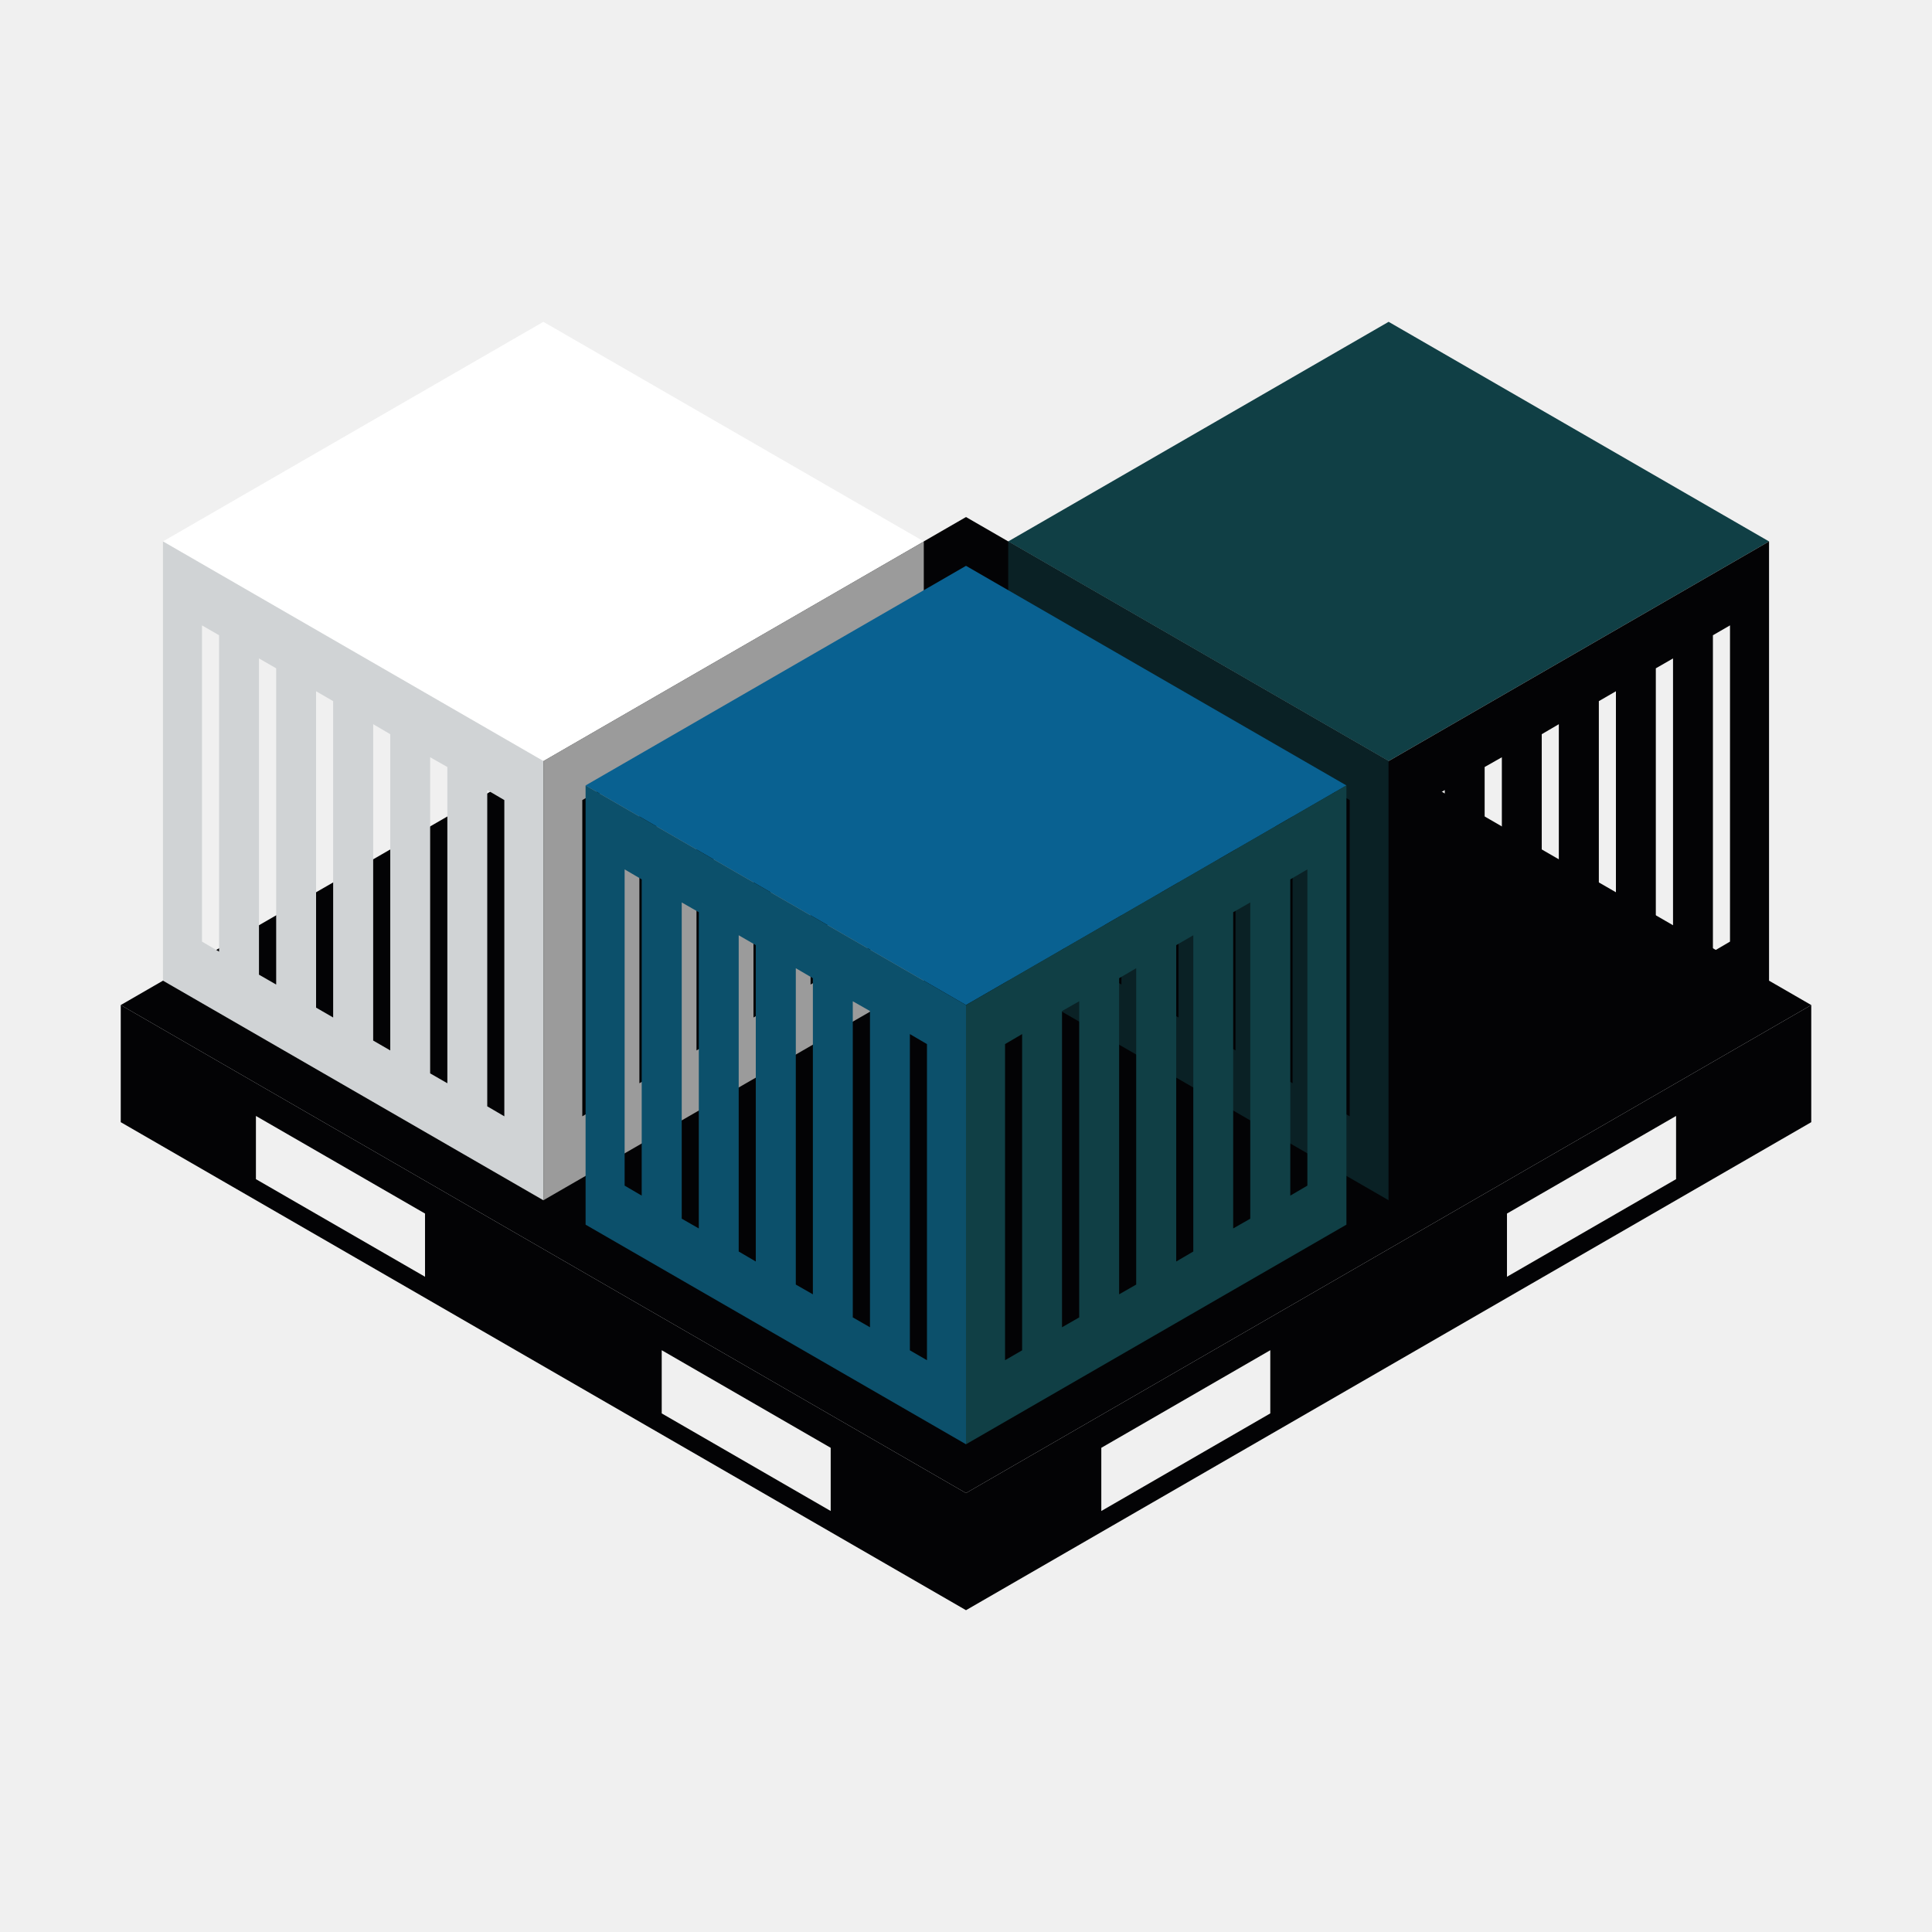
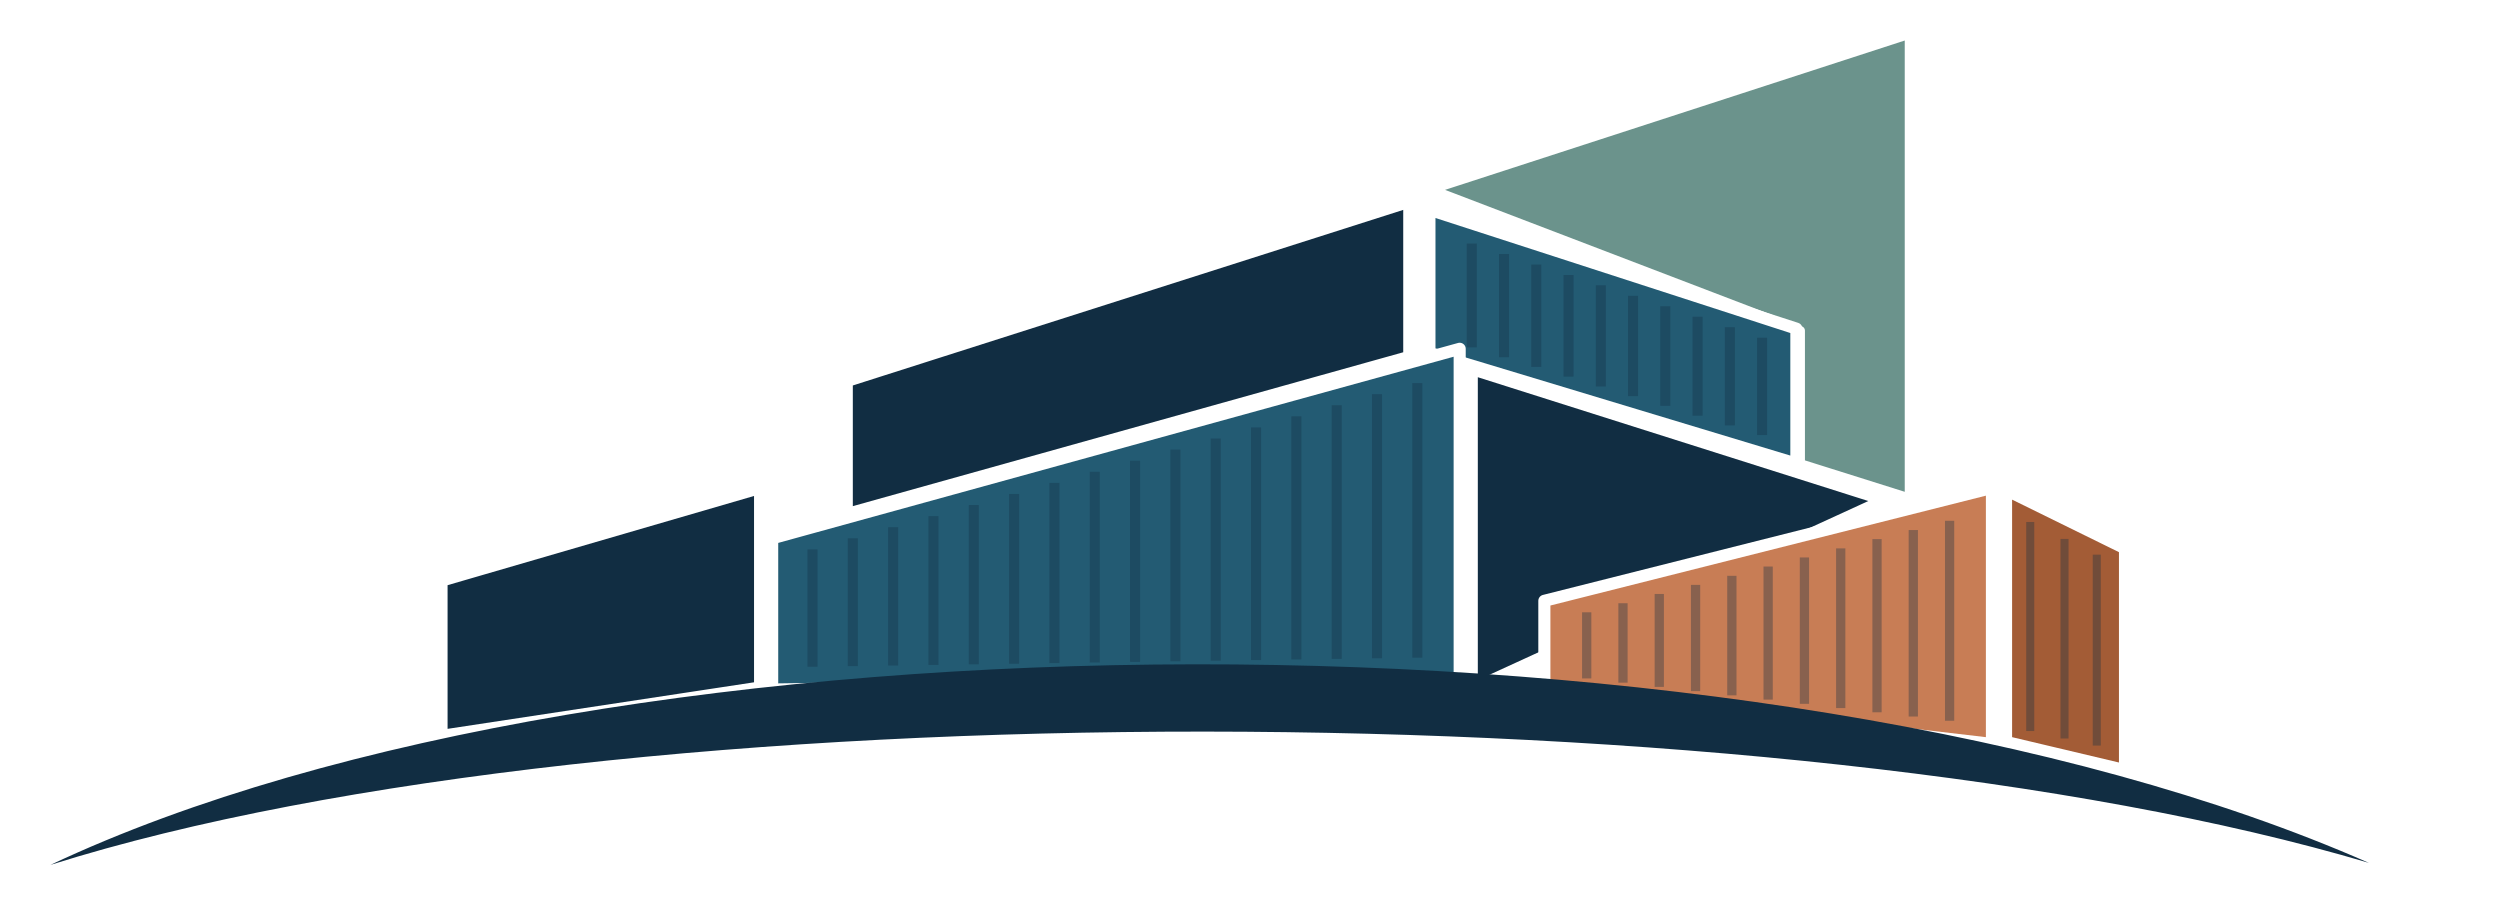
- <svg xmlns="http://www.w3.org/2000/svg" viewBox="0 0 160 160" width="160" height="160" role="img">
-   <g transform="translate(80.00,123.65) scale(1.0104)">
-     <path fill="#030305" d="M0.00 0.00 L69.28 -40.00 L0.00 -80.00 L-69.28 -40.00 Z" />
-     <path fill="#030305" fill-rule="evenodd" d="M0.00 0.00 L-69.28 -40.00 L-69.28 -30.40 L0.00 9.60 Z M-11.09 -3.71 L-24.94 -11.71 L-24.94 -6.53 L-11.09 1.47 Z M-44.34 -22.91 L-58.20 -30.91 L-58.20 -25.73 L-44.34 -17.73 Z" />
-     <path fill="#030305" fill-rule="evenodd" d="M0.00 0.00 L69.28 -40.00 L69.28 -30.40 L0.00 9.60 Z M11.09 -3.71 L24.94 -11.71 L24.94 -6.53 L11.09 1.47 Z M44.34 -22.91 L58.20 -30.91 L58.20 -25.73 L44.34 -17.73 Z" />
-     <path fill="#FFFFFF" d="M-34.64 -60.00 L-3.46 -78.00 L-34.64 -96.00 L-65.82 -78.00 Z" />
-     <path fill="#D0D3D5" fill-rule="evenodd" d="M-34.64 -24.00 L-65.82 -42.00 L-65.82 -78.00 L-34.64 -60.00 Z M-37.84 -30.88 L-39.24 -31.70 L-39.24 -57.62 L-37.84 -56.80 Z M-42.51 -33.59 L-43.92 -34.40 L-43.92 -60.31 L-42.51 -59.51 Z M-47.19 -36.28 L-48.59 -37.09 L-48.59 -63.02 L-47.19 -62.20 Z M-51.87 -38.98 L-53.27 -39.79 L-53.27 -65.72 L-51.87 -64.91 Z M-56.54 -41.68 L-57.95 -42.49 L-57.95 -68.41 L-56.54 -67.60 Z M-61.22 -44.38 L-62.62 -45.20 L-62.62 -71.12 L-61.22 -70.31 Z" />
-     <path fill="#9B9B9B" fill-rule="evenodd" d="M-34.64 -24.00 L-3.46 -42.00 L-3.46 -78.00 L-34.64 -60.00 Z M-31.45 -30.88 L-30.04 -31.70 L-30.04 -57.62 L-31.45 -56.80 Z M-26.77 -33.59 L-25.37 -34.40 L-25.37 -60.31 L-26.77 -59.51 Z M-22.09 -36.28 L-20.69 -37.09 L-20.69 -63.02 L-22.09 -62.20 Z M-17.42 -38.98 L-16.01 -39.79 L-16.01 -65.72 L-17.42 -64.91 Z M-12.74 -41.68 L-11.34 -42.49 L-11.34 -68.41 L-12.74 -67.60 Z M-8.06 -44.38 L-6.66 -45.20 L-6.66 -71.12 L-8.06 -70.31 Z" />
-     <path fill="#103F45" d="M34.64 -60.00 L65.82 -78.00 L34.64 -96.00 L3.46 -78.00 Z" />
-     <path fill="#0A2125" fill-rule="evenodd" d="M34.64 -24.00 L3.46 -42.00 L3.46 -78.00 L34.64 -60.00 Z M31.45 -30.88 L30.04 -31.70 L30.04 -57.62 L31.45 -56.80 Z M26.77 -33.59 L25.37 -34.40 L25.37 -60.31 L26.77 -59.51 Z M22.09 -36.28 L20.69 -37.09 L20.69 -63.02 L22.09 -62.20 Z M17.42 -38.98 L16.01 -39.79 L16.01 -65.72 L17.42 -64.91 Z M12.74 -41.68 L11.34 -42.49 L11.34 -68.41 L12.74 -67.60 Z M8.06 -44.38 L6.66 -45.20 L6.66 -71.12 L8.06 -70.31 Z" />
-     <path fill="#030305" fill-rule="evenodd" d="M34.64 -24.00 L65.82 -42.00 L65.82 -78.00 L34.64 -60.00 Z M37.84 -30.88 L39.24 -31.70 L39.24 -57.62 L37.84 -56.80 Z M42.51 -33.59 L43.92 -34.40 L43.92 -60.31 L42.51 -59.51 Z M47.19 -36.28 L48.59 -37.09 L48.59 -63.02 L47.19 -62.20 Z M51.87 -38.98 L53.27 -39.79 L53.27 -65.72 L51.87 -64.91 Z M56.54 -41.68 L57.95 -42.49 L57.95 -68.41 L56.54 -67.60 Z M61.22 -44.38 L62.62 -45.20 L62.62 -71.12 L61.22 -70.31 Z" />
-     <path fill="#096191" d="M0.00 -40.00 L31.18 -58.00 L0.00 -76.00 L-31.18 -58.00 Z" />
-     <path fill="#0C506B" fill-rule="evenodd" d="M0.00 -4.00 L-31.18 -22.00 L-31.18 -58.00 L0.00 -40.00 Z M-3.20 -10.89 L-4.60 -11.70 L-4.60 -37.62 L-3.20 -36.80 Z M-7.87 -13.59 L-9.28 -14.40 L-9.28 -40.31 L-7.87 -39.51 Z M-12.55 -16.29 L-13.95 -17.09 L-13.95 -43.02 L-12.55 -42.20 Z M-17.23 -18.98 L-18.63 -19.80 L-18.63 -45.72 L-17.23 -44.91 Z M-21.90 -21.69 L-23.30 -22.49 L-23.30 -48.41 L-21.90 -47.61 Z M-26.58 -24.38 L-27.98 -25.20 L-27.98 -51.12 L-26.58 -50.30 Z" />
-     <path fill="#103F45" fill-rule="evenodd" d="M0.00 -4.00 L31.18 -22.00 L31.18 -58.00 L0.00 -40.00 Z M3.20 -10.89 L4.60 -11.70 L4.60 -37.62 L3.20 -36.80 Z M7.87 -13.59 L9.28 -14.40 L9.28 -40.31 L7.87 -39.51 Z M12.55 -16.29 L13.95 -17.09 L13.95 -43.02 L12.55 -42.20 Z M17.23 -18.98 L18.63 -19.80 L18.63 -45.72 L17.23 -44.91 Z M21.90 -21.69 L23.30 -22.49 L23.30 -48.41 L21.90 -47.61 Z M26.58 -24.38 L27.98 -25.20 L27.98 -51.12 L26.58 -50.30 Z" />
+ <svg xmlns="http://www.w3.org/2000/svg" width="2480" height="892" viewBox="105 197 1240 446" aria-label="Blue Horizon Trade isotipo Color principal">
+   <rect x="-1000" y="-1000" width="5000" height="5000" fill="#FFFFFF" />
+   <g>
+     <defs>
+       <clipPath id="cl_sage">
+         <path d="M 815 291 L 1052 214 L 1052 444 L 998 427 L 998 361 Z" />
+       </clipPath>
+       <clipPath id="cl_upper_back">
+         <path d="M 525 386 L 804 297 L 804 374 L 525 452 Z" />
+       </clipPath>
+       <clipPath id="cl_left_back">
+         <path d="M 324 485 L 482 439 L 482 538 L 324 562 Z" />
+       </clipPath>
+       <clipPath id="cl_rear_ribbed">
+         <path d="M 814 301 L 996 360 L 996 427 L 814 372 Z" />
+       </clipPath>
+       <clipPath id="cl_front">
+         <path d="M 488 464 L 829 370 L 829 534 L 488 539 Z" />
+       </clipPath>
+       <clipPath id="cl_side">
+         <path d="M 835 380 L 1040 445 L 835 539 Z" />
+       </clipPath>
+       <clipPath id="cl_orange_front">
+         <path d="M 871 495 L 1093 439 L 1093 566 L 871 540 Z" />
+       </clipPath>
+       <clipPath id="cl_orange_side">
+         <path d="M 1100 440 L 1159 469 L 1159 579 L 1100 565 Z" />
+       </clipPath>
+     </defs>
+     <path d="M 815 291 L 1052 214 L 1052 444 L 998 427 L 998 361 Z" fill="#6B938C" stroke="#FFFFFF" stroke-width="4.5" stroke-linejoin="round" />
+     <path d="M 525 386 L 804 297 L 804 374 L 525 452 Z" fill="#112D42" stroke="#FFFFFF" stroke-width="6.0" stroke-linejoin="round" />
+     <path d="M 324 485 L 482 439 L 482 538 L 324 562 Z" fill="#112D42" stroke="#FFFFFF" stroke-width="6.0" stroke-linejoin="round" />
+     <path d="M 814 301 L 996 360 L 996 427 L 814 372 Z" fill="#235B73" stroke="#FFFFFF" stroke-width="6.0" stroke-linejoin="round" />
+     <path d="M 488 464 L 829 370 L 829 534 L 488 539 Z" fill="#235B73" stroke="#FFFFFF" stroke-width="6.0" stroke-linejoin="round" />
+     <path d="M 835 380 L 1040 445 L 835 539 Z" fill="#112D42" stroke="#FFFFFF" stroke-width="6.0" stroke-linejoin="round" />
+     <path d="M 871 495 L 1093 439 L 1093 566 L 871 540 Z" fill="#C87D55" stroke="#FFFFFF" stroke-width="6.0" stroke-linejoin="round" />
+     <path d="M 1100 440 L 1159 469 L 1159 579 L 1100 565 Z" fill="#A35C36" stroke="#FFFFFF" stroke-width="6.0" stroke-linejoin="round" />
+     <g stroke="#112D42" stroke-linecap="butt" fill="none" opacity="0.35">
+       <path d="M 508 469.5 L 508 527.7" stroke-width="5" />
+       <path d="M 528 464.0 L 528 527.4" stroke-width="5" />
+       <path d="M 548 458.5 L 548 527.1" stroke-width="5" />
+       <path d="M 568 453.0 L 568 526.8" stroke-width="5" />
+       <path d="M 588 447.5 L 588 526.5" stroke-width="5" />
+       <path d="M 608 442.0 L 608 526.2" stroke-width="5" />
+       <path d="M 628 436.5 L 628 525.9" stroke-width="5" />
+       <path d="M 648 431.0 L 648 525.6" stroke-width="5" />
+       <path d="M 668 425.5 L 668 525.3" stroke-width="5" />
+       <path d="M 688 420.0 L 688 525.0" stroke-width="5" />
+       <path d="M 708 414.5 L 708 524.7" stroke-width="5" />
+       <path d="M 728 409.0 L 728 524.4" stroke-width="5" />
+       <path d="M 748 403.5 L 748 524.1" stroke-width="5" />
+       <path d="M 768 398.0 L 768 523.8" stroke-width="5" />
+       <path d="M 788 392.5 L 788 523.5" stroke-width="5" />
+       <path d="M 808 387.0 L 808 523.2" stroke-width="5" />
+       <path d="M 835 317.8 L 835 369.3" stroke-width="5" />
+       <path d="M 851 323.0 L 851 374.2" stroke-width="5" />
+       <path d="M 867 328.2 L 867 379.0" stroke-width="5" />
+       <path d="M 883 333.4 L 883 383.8" stroke-width="5" />
+       <path d="M 899 338.5 L 899 388.7" stroke-width="5" />
+       <path d="M 915 343.7 L 915 393.5" stroke-width="5" />
+       <path d="M 931 348.9 L 931 398.3" stroke-width="5" />
+       <path d="M 947 354.1 L 947 403.2" stroke-width="5" />
+       <path d="M 963 359.3 L 963 408.0" stroke-width="5" />
+       <path d="M 979 364.5 L 979 412.8" stroke-width="5" />
+       <path d="M 892 500.7 L 892 533.5" stroke-width="4.6" />
+       <path d="M 910 496.2 L 910 535.6" stroke-width="4.6" />
+       <path d="M 928 491.6 L 928 537.7" stroke-width="4.6" />
+       <path d="M 946 487.1 L 946 539.8" stroke-width="4.6" />
+       <path d="M 964 482.6 L 964 541.9" stroke-width="4.6" />
+       <path d="M 982 478.0 L 982 544.0" stroke-width="4.6" />
+       <path d="M 1000 473.5 L 1000 546.1" stroke-width="4.6" />
+       <path d="M 1018 469.0 L 1018 548.2" stroke-width="4.6" />
+       <path d="M 1036 464.4 L 1036 550.3" stroke-width="4.6" />
+       <path d="M 1054 459.9 L 1054 552.4" stroke-width="4.6" />
+       <path d="M 1072 455.3 L 1072 554.5" stroke-width="4.6" />
+       <path d="M 1112 455.9 L 1112 559.6" stroke-width="4" />
+       <path d="M 1129 464.3 L 1129 563.3" stroke-width="4" />
+       <path d="M 1145 472.1 L 1145 566.8" stroke-width="4" />
+     </g>
+     <path d="M 130 626 C 410 494 980 493 1280 625 C 991 539 412 537 130 626 Z" fill="#112D42" />
  </g>
</svg>
